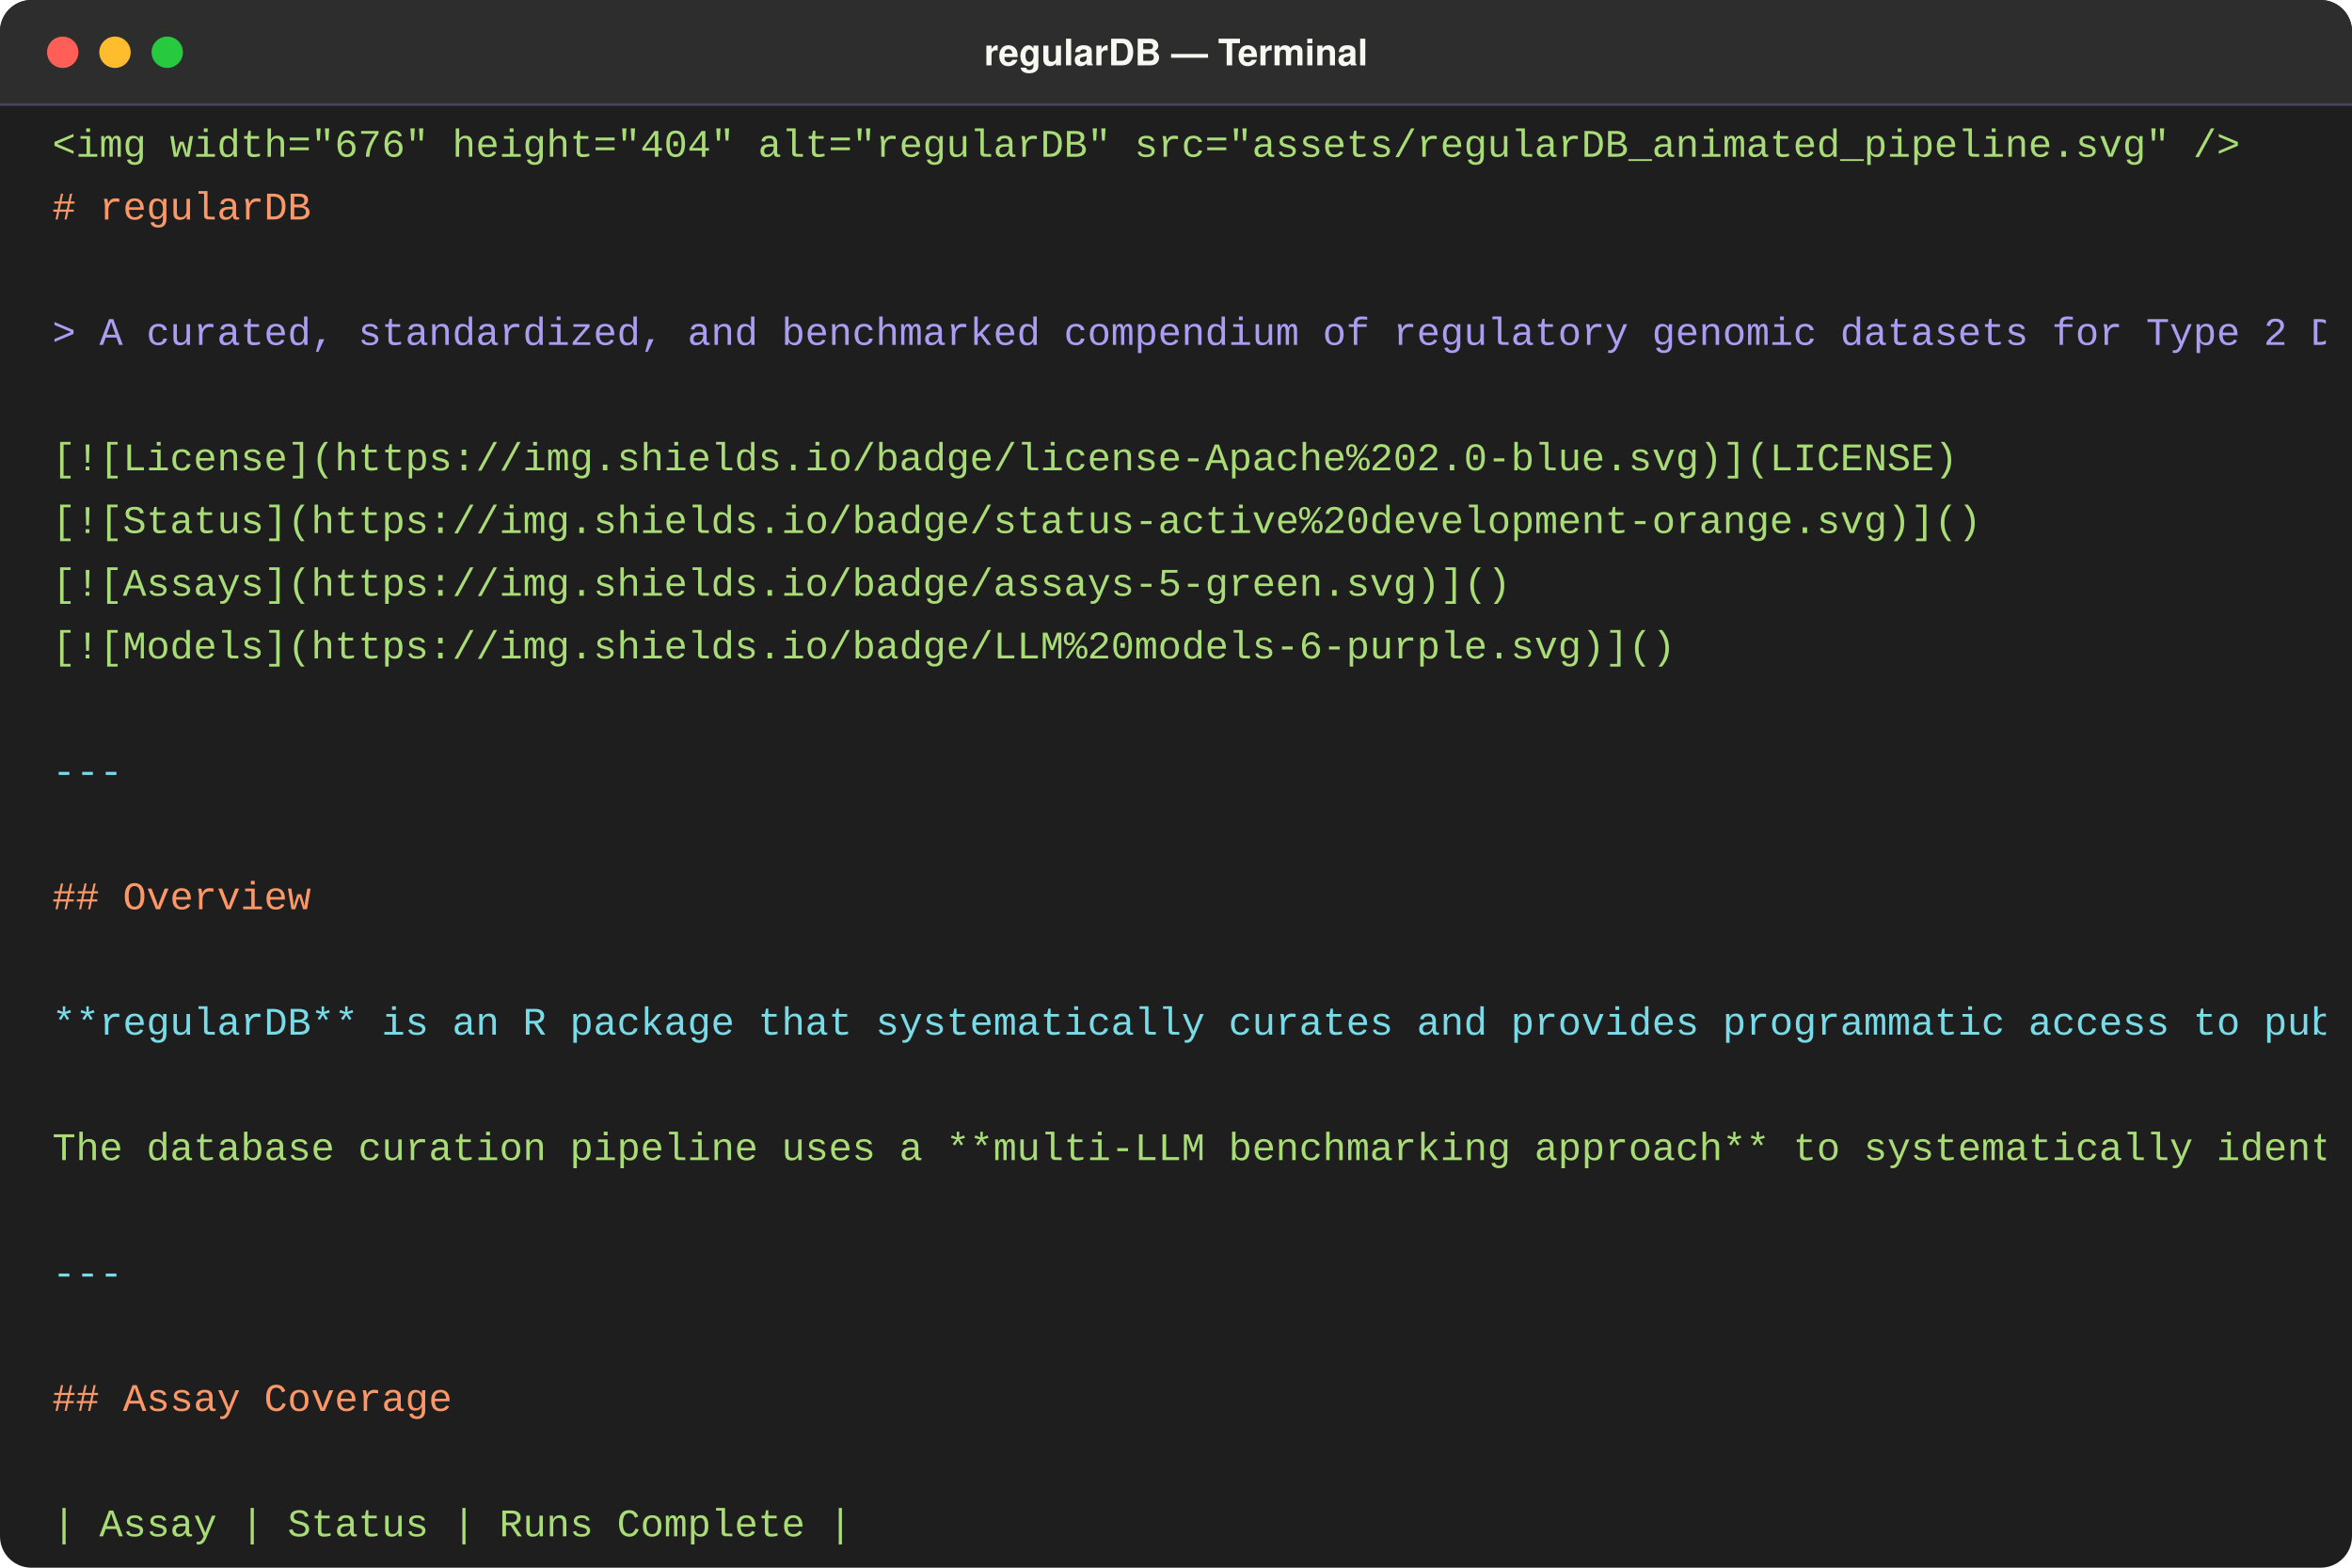
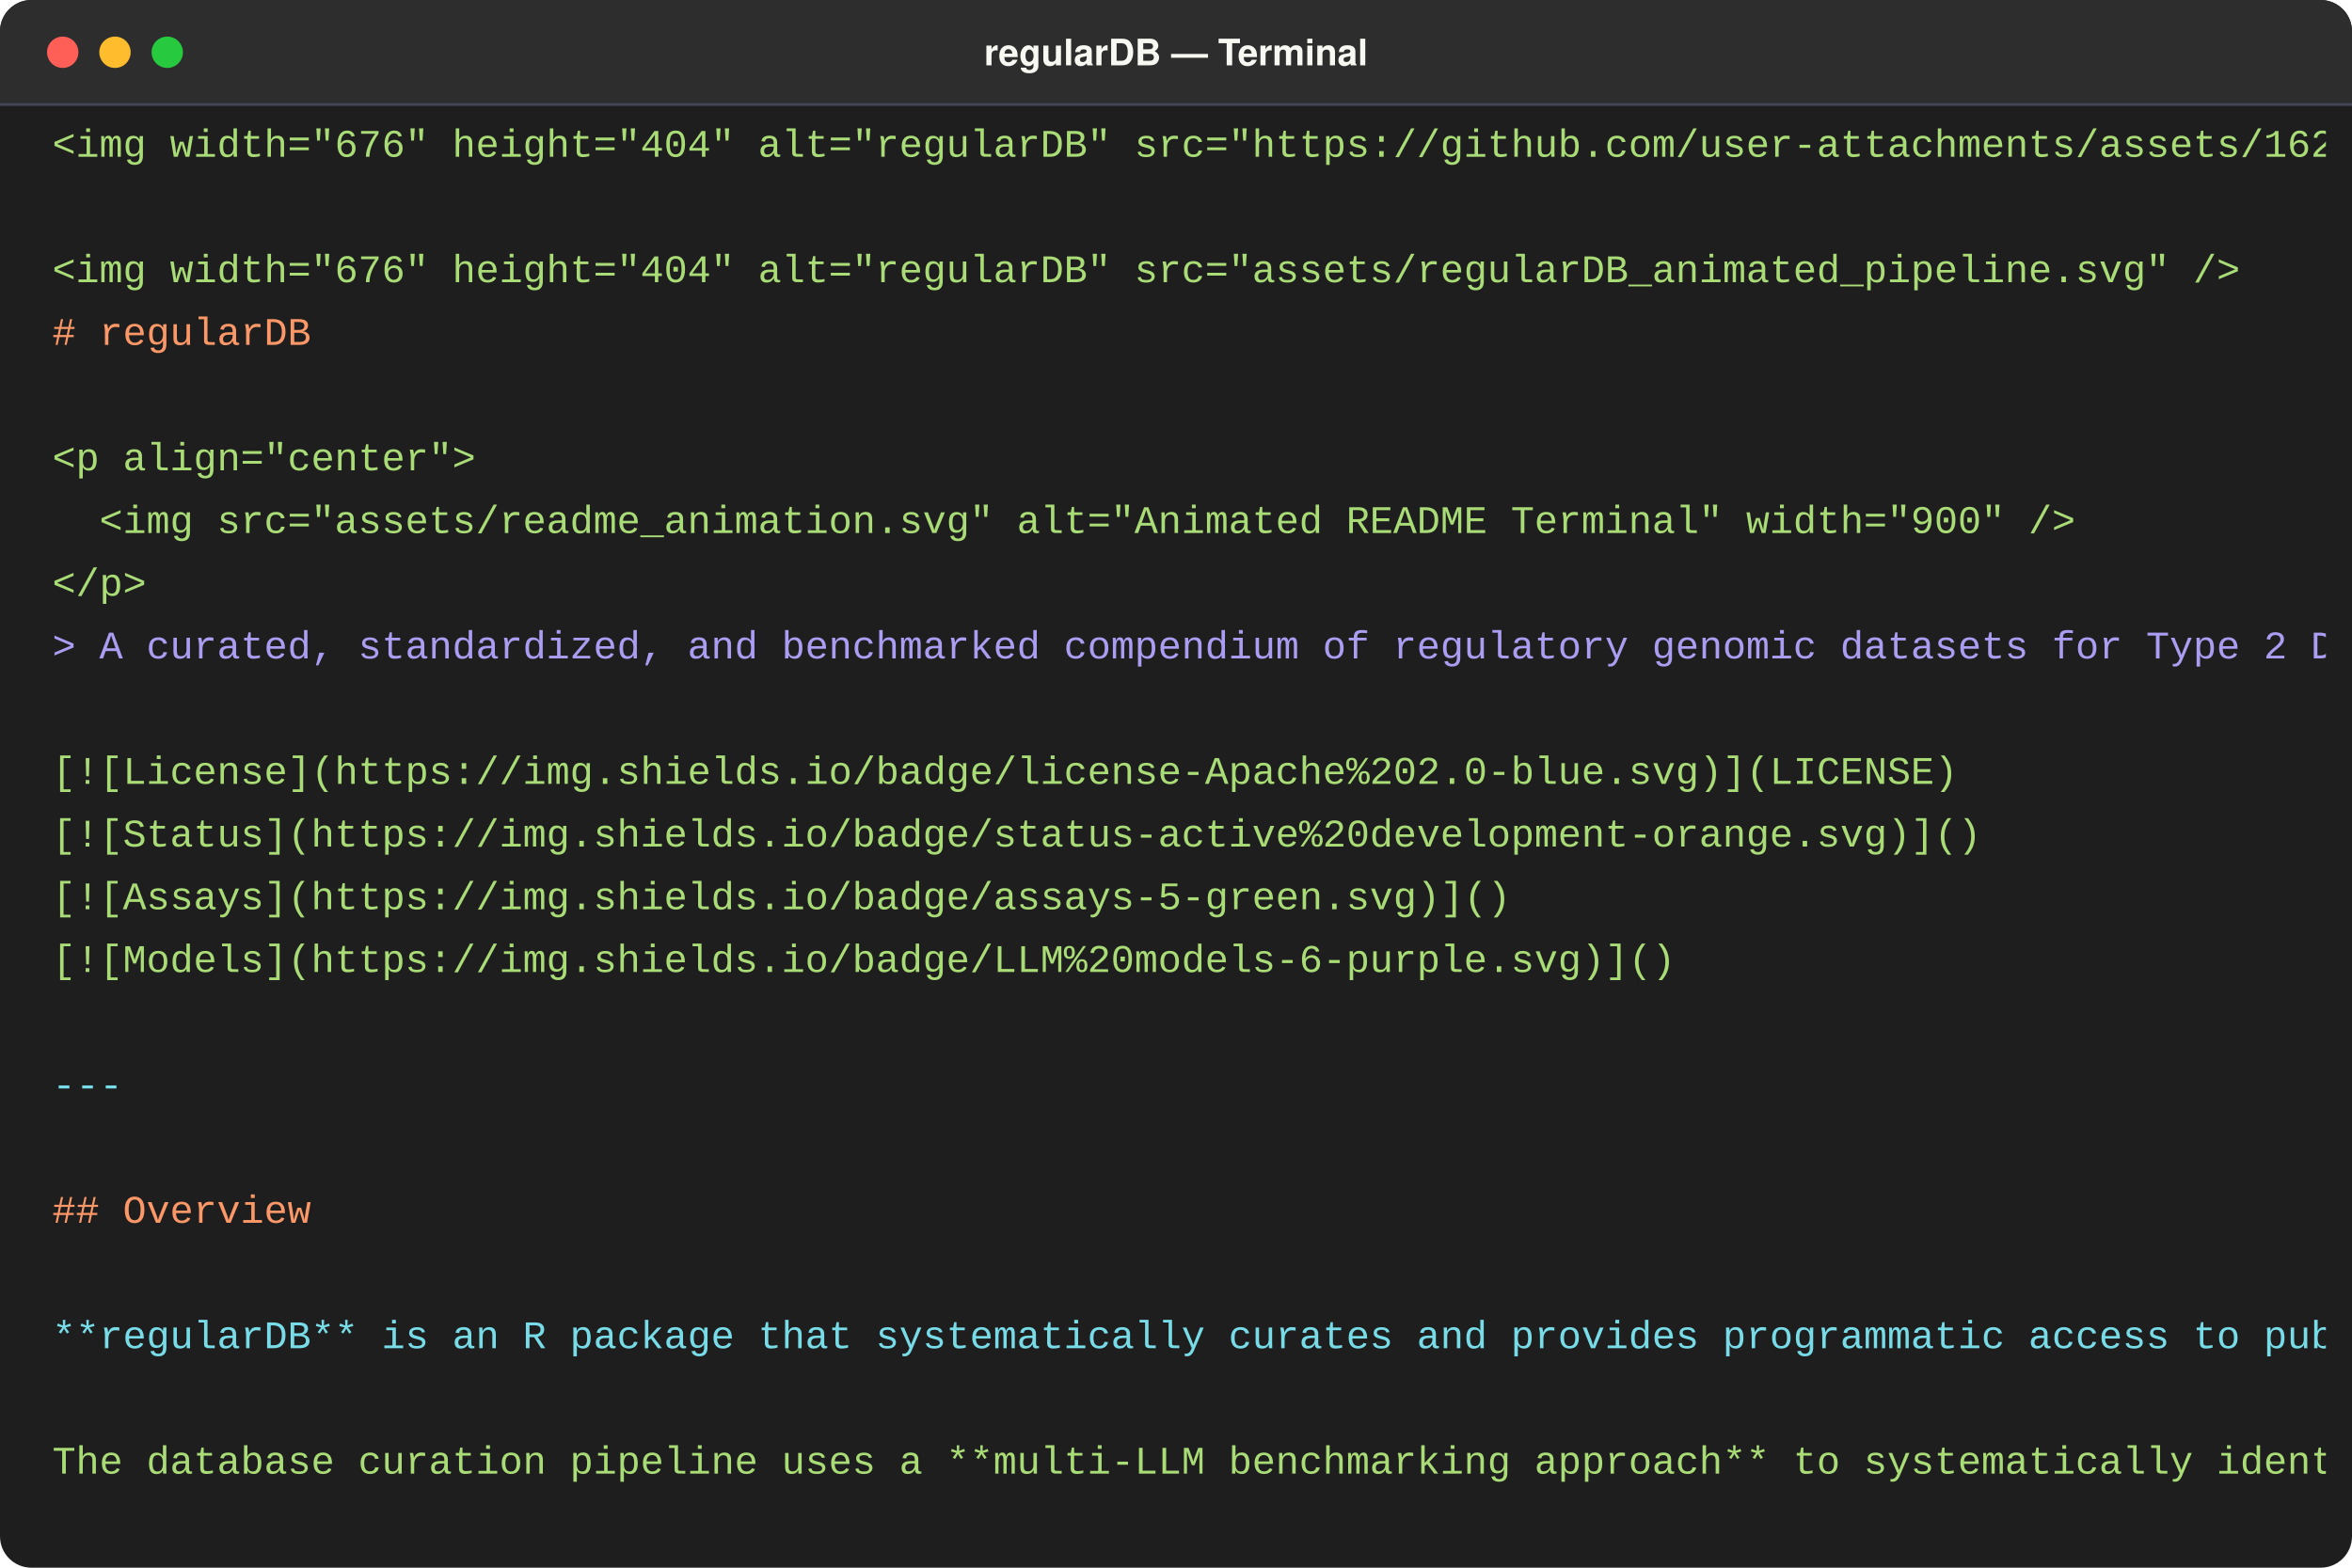
<svg xmlns="http://www.w3.org/2000/svg" viewBox="0 0 900 600" width="900" height="600">
  <style>
    .terminal { font-family: 'SFMono-Regular', Consolas, 'Liberation Mono', Menlo, monospace; font-size: 15px; fill: #A9DC76; }
    .header { font-family: -apple-system, BlinkMacSystemFont, "Segoe UI", Helvetica, Arial, sans-serif; font-size: 14px; fill: #f8f8f2; font-weight: 600; }
    .bg { fill: #1E1E1E; rx: 12px; }
    .topbar { fill: #2D2D2D; rx: 12px; }
    
    .dot-red { fill: #ff5f56; }
    .dot-yellow { fill: #ffbd2e; }
    .dot-green { fill: #27c93f; }
-     
-     .scroll-container { animation: scrollUp 100s linear infinite; }
-     @keyframes scrollUp {
-       0% { transform: translateY(560px); }
-       100% { transform: translateY(-3100px); }
-     }
  </style>
  <rect class="bg" width="100%" height="100%" />
  <svg x="0" y="40" width="900" height="560">
    <clipPath id="terminal-clip">
      <rect width="880" height="560" x="10" y="0" />
    </clipPath>
    <g clip-path="url(#terminal-clip)">
-       <g class="scroll-container">
-         <text x="20" y="20" style="fill: #A9DC76;" class="terminal" xml:space="preserve">&lt;img width="676" height="404" alt="regularDB" src="assets/regularDB_animated_pipeline.svg" /&gt;</text>
-         <text x="20" y="44" style="fill: #FC9867;" class="terminal" xml:space="preserve"># regularDB</text>
-         <text x="20" y="92" style="fill: #AB9DF2;" class="terminal" xml:space="preserve">&gt; A curated, standardized, and benchmarked compendium of regulatory genomic datasets for Type 2 Diabetes (T2D) research.</text>
-         <text x="20" y="140" style="fill: #A9DC76;" class="terminal" xml:space="preserve">[![License](https://img.shields.io/badge/license-Apache%202.0-blue.svg)](LICENSE)</text>
-         <text x="20" y="164" style="fill: #A9DC76;" class="terminal" xml:space="preserve">[![Status](https://img.shields.io/badge/status-active%20development-orange.svg)]()</text>
-         <text x="20" y="188" style="fill: #A9DC76;" class="terminal" xml:space="preserve">[![Assays](https://img.shields.io/badge/assays-5-green.svg)]()</text>
-         <text x="20" y="212" style="fill: #A9DC76;" class="terminal" xml:space="preserve">[![Models](https://img.shields.io/badge/LLM%20models-6-purple.svg)]()</text>
-         <text x="20" y="260" style="fill: #78DCE8;" class="terminal" xml:space="preserve">---</text>
-         <text x="20" y="308" style="fill: #FC9867;" class="terminal" xml:space="preserve">## Overview</text>
-         <text x="20" y="356" style="fill: #78DCE8;" class="terminal" xml:space="preserve">**regularDB** is an R package that systematically curates and provides programmatic access to public regulatory genomics databases relevant to Type 2 Diabetes (T2D). It enables researchers to discover, access, and benchmark epigenomics datasets — removing the barrier between biologists and high-quality regulatory data.</text>
-         <text x="20" y="404" style="fill: #A9DC76;" class="terminal" xml:space="preserve">The database curation pipeline uses a **multi-LLM benchmarking approach** to systematically identify, validate, and score public databases across five major epigenomics assay types.</text>
-         <text x="20" y="452" style="fill: #78DCE8;" class="terminal" xml:space="preserve">---</text>
-         <text x="20" y="500" style="fill: #FC9867;" class="terminal" xml:space="preserve">## Assay Coverage</text>
-         <text x="20" y="548" style="fill: #A9DC76;" class="terminal" xml:space="preserve">| Assay | Status | Runs Complete |</text>
-         <text x="20" y="572" style="fill: #A9DC76;" class="terminal" xml:space="preserve">|---|---|---|</text>
-         <text x="20" y="596" style="fill: #A9DC76;" class="terminal" xml:space="preserve">| ATAC-seq | In progress | 1 / 3 |</text>
-         <text x="20" y="620" style="fill: #A9DC76;" class="terminal" xml:space="preserve">| ChIP-seq | Pending | 0 / 3 |</text>
-         <text x="20" y="644" style="fill: #A9DC76;" class="terminal" xml:space="preserve">| CUT&amp;RUN | Pending | 0 / 3 |</text>
-         <text x="20" y="668" style="fill: #A9DC76;" class="terminal" xml:space="preserve">| DNA Methylation | Pending | 0 / 3 |</text>
-         <text x="20" y="692" style="fill: #A9DC76;" class="terminal" xml:space="preserve">| RNA-seq | Pending | 0 / 3 |</text>
-         <text x="20" y="740" style="fill: #78DCE8;" class="terminal" xml:space="preserve">---</text>
-         <text x="20" y="788" style="fill: #FC9867;" class="terminal" xml:space="preserve">## Curation Methodology</text>
-         <text x="20" y="836" style="fill: #A9DC76;" class="terminal" xml:space="preserve">Database curation follows a three-phase pipeline:</text>
-         <text x="20" y="884" style="fill: #78DCE8;" class="terminal" xml:space="preserve">**Phase 1 — Systematic Compilation**</text>
-         <text x="20" y="908" style="fill: #A9DC76;" class="terminal" xml:space="preserve">Six large language models (LLMs) are queried using five standardized prompt strategies to identify candidate databases for each assay type. All models receive identical prompts to ensure comparability.</text>
-         <text x="20" y="956" style="fill: #78DCE8;" class="terminal" xml:space="preserve">**Phase 2 — Reproducibility &amp; Hallucination Testing**</text>
-         <text x="20" y="980" style="fill: #A9DC76;" class="terminal" xml:space="preserve">Each prompt is run three times per model at temperature = 0. Databases are scored by consistency across runs:</text>
-         <text x="20" y="1028" style="fill: #78DCE8;" class="terminal" xml:space="preserve">- Appears in 3/3 runs → high confidence</text>
-         <text x="20" y="1052" style="fill: #78DCE8;" class="terminal" xml:space="preserve">- Appears in 2/3 runs → moderate confidence</text>
-         <text x="20" y="1076" style="fill: #78DCE8;" class="terminal" xml:space="preserve">- Appears in 1/3 runs → likely hallucinated</text>
-         <text x="20" y="1124" style="fill: #78DCE8;" class="terminal" xml:space="preserve">**Phase 3 — Manual Validation**</text>
-         <text x="20" y="1148" style="fill: #A9DC76;" class="terminal" xml:space="preserve">Surviving databases are verified for URL validity, data accessibility, metadata quality, and T2D relevance before inclusion in the package.</text>
-         <text x="20" y="1196" style="fill: #78DCE8;" class="terminal" xml:space="preserve">---</text>
-         <text x="20" y="1244" style="fill: #FC9867;" class="terminal" xml:space="preserve">## LLM Benchmark Panel</text>
-         <text x="20" y="1292" style="fill: #A9DC76;" class="terminal" xml:space="preserve">| Model | Developer | Query Method |</text>
-         <text x="20" y="1316" style="fill: #A9DC76;" class="terminal" xml:space="preserve">|---|---|---|</text>
-         <text x="20" y="1340" style="fill: #A9DC76;" class="terminal" xml:space="preserve">| Qwen | Alibaba | Manual |</text>
-         <text x="20" y="1364" style="fill: #A9DC76;" class="terminal" xml:space="preserve">| GLM5 | Zhipu AI | Manual |</text>
-         <text x="20" y="1388" style="fill: #A9DC76;" class="terminal" xml:space="preserve">| MiniMax-M2.7 | MiniMax | Manual |</text>
-         <text x="20" y="1412" style="fill: #A9DC76;" class="terminal" xml:space="preserve">| Gemini 3.1 | Google | Manual |</text>
-         <text x="20" y="1436" style="fill: #A9DC76;" class="terminal" xml:space="preserve">| Claude Opus 4.6 | Anthropic | API |</text>
-         <text x="20" y="1460" style="fill: #A9DC76;" class="terminal" xml:space="preserve">| GPT-4o | OpenAI | API |</text>
-         <text x="20" y="1508" style="fill: #78DCE8;" class="terminal" xml:space="preserve">---</text>
-         <text x="20" y="1556" style="fill: #FC9867;" class="terminal" xml:space="preserve">## Prompt Strategies</text>
-         <text x="20" y="1604" style="fill: #A9DC76;" class="terminal" xml:space="preserve">Each model is queried using five prompt engineering strategies:</text>
-         <text x="20" y="1652" style="fill: #A9DC76;" class="terminal" xml:space="preserve">1. **Zero-shot instruction** — direct instruction with output format constraints</text>
-         <text x="20" y="1676" style="fill: #A9DC76;" class="terminal" xml:space="preserve">2. **Few-shot format control** — example-guided output formatting</text>
-         <text x="20" y="1700" style="fill: #A9DC76;" class="terminal" xml:space="preserve">3. **Role-based precision boost** — bioinformatics expert persona framing</text>
-         <text x="20" y="1724" style="fill: #A9DC76;" class="terminal" xml:space="preserve">4. **Guided filtering (chain-of-thought)** — step-by-step reasoning over database properties</text>
-         <text x="20" y="1748" style="fill: #A9DC76;" class="terminal" xml:space="preserve">5. **Gap detection** — identifying databases absent from a known seed list</text>
-         <text x="20" y="1796" style="fill: #78DCE8;" class="terminal" xml:space="preserve">---</text>
-         <text x="20" y="1844" style="fill: #FC9867;" class="terminal" xml:space="preserve">## Repository Structure</text>
-         <text x="20" y="1892" style="fill: #A9DC76;" class="terminal" xml:space="preserve">```</text>
-         <text x="20" y="1916" style="fill: #A9DC76;" class="terminal" xml:space="preserve">regularDB/</text>
-         <text x="20" y="1940" style="fill: #A9DC76;" class="terminal" xml:space="preserve">├── ATACseq_DBs/          # Raw LLM outputs for ATAC-seq (3 runs × 6 models)</text>
-         <text x="20" y="1964" style="fill: #A9DC76;" class="terminal" xml:space="preserve">├── ChIPseq_DBs/          # Coming soon</text>
-         <text x="20" y="1988" style="fill: #A9DC76;" class="terminal" xml:space="preserve">├── CUTandRUN_DBs/        # Coming soon</text>
-         <text x="20" y="2012" style="fill: #A9DC76;" class="terminal" xml:space="preserve">├── DNAmethylation_DBs/   # Coming soon</text>
-         <text x="20" y="2036" style="fill: #A9DC76;" class="terminal" xml:space="preserve">├── RNAseq_DBs/           # Coming soon</text>
-         <text x="20" y="2060" style="fill: #A9DC76;" class="terminal" xml:space="preserve">├── LICENSE</text>
-         <text x="20" y="2084" style="fill: #A9DC76;" class="terminal" xml:space="preserve">└── README.md</text>
-         <text x="20" y="2108" style="fill: #A9DC76;" class="terminal" xml:space="preserve">```</text>
-         <text x="20" y="2156" style="fill: #A9DC76;" class="terminal" xml:space="preserve">Each assay folder contains CSV files per model per run, named as:</text>
-         <text x="20" y="2204" style="fill: #A9DC76;" class="terminal" xml:space="preserve">```</text>
-         <text x="20" y="2228" style="fill: #A9DC76;" class="terminal" xml:space="preserve">{Model}_{Assay}_Run{N}.csv</text>
-         <text x="20" y="2252" style="fill: #A9DC76;" class="terminal" xml:space="preserve">```</text>
-         <text x="20" y="2300" style="fill: #78DCE8;" class="terminal" xml:space="preserve">---</text>
-         <text x="20" y="2348" style="fill: #FC9867;" class="terminal" xml:space="preserve">## R Package</text>
-         <text x="20" y="2396" style="fill: #A9DC76;" class="terminal" xml:space="preserve">The regularDB R package (in development) will provide:</text>
-         <text x="20" y="2444" style="fill: #78DCE8;" class="terminal" xml:space="preserve">- `search_databases()` — query curated databases by assay type, tissue, or disease</text>
-         <text x="20" y="2468" style="fill: #78DCE8;" class="terminal" xml:space="preserve">- `get_metadata()` — retrieve standardized metadata for any listed database</text>
-         <text x="20" y="2492" style="fill: #78DCE8;" class="terminal" xml:space="preserve">- `benchmark_db()` — score database quality across QC, accessibility, and annotation metrics</text>
-         <text x="20" y="2516" style="fill: #78DCE8;" class="terminal" xml:space="preserve">- Direct access wrappers for major databases (GEO, ENCODE, CMDGA, PanKbase, HPAP, etc.)</text>
-         <text x="20" y="2564" style="fill: #78DCE8;" class="terminal" xml:space="preserve">---</text>
-         <text x="20" y="2612" style="fill: #FC9867;" class="terminal" xml:space="preserve">## Citation</text>
-         <text x="20" y="2660" style="fill: #A9DC76;" class="terminal" xml:space="preserve">If you use regularDB in your research, please cite:</text>
-         <text x="20" y="2708" style="fill: #AB9DF2;" class="terminal" xml:space="preserve">&gt; Bha, H. et al. (2026). regularDB: A curated compendium of regulatory genomic datasets for T2D research. *In preparation.*</text>
-         <text x="20" y="2756" style="fill: #78DCE8;" class="terminal" xml:space="preserve">---</text>
-         <text x="20" y="2804" style="fill: #FC9867;" class="terminal" xml:space="preserve">## License</text>
-         <text x="20" y="2852" style="fill: #A9DC76;" class="terminal" xml:space="preserve">This project is licensed under the [Apache License 2.0](LICENSE).</text>
-         <text x="20" y="2900" style="fill: #78DCE8;" class="terminal" xml:space="preserve">---</text>
-         <text x="20" y="2948" style="fill: #FC9867;" class="terminal" xml:space="preserve">## Contact</text>
-         <text x="20" y="2996" style="fill: #78DCE8;" class="terminal" xml:space="preserve">**BDB-Genomics** · [GitHub](https://github.com/BDB-Genomics)</text>
+       <g>
+         <animateTransform attributeName="transform" type="translate" from="0,560" to="0,-3220" dur="104s" repeatCount="indefinite" />
+         <text x="20" y="20" style="fill: #A9DC76;" class="terminal" xml:space="preserve">&lt;img width="676" height="404" alt="regularDB" src="https://github.com/user-attachments/assets/162f9807-6733-4436-a886-c1242429eed0" /&gt;</text>
+         <text x="20" y="68" style="fill: #A9DC76;" class="terminal" xml:space="preserve">&lt;img width="676" height="404" alt="regularDB" src="assets/regularDB_animated_pipeline.svg" /&gt;</text>
+         <text x="20" y="92" style="fill: #FC9867;" class="terminal" xml:space="preserve"># regularDB</text>
+         <text x="20" y="140" style="fill: #A9DC76;" class="terminal" xml:space="preserve">&lt;p align="center"&gt;</text>
+         <text x="20" y="164" style="fill: #A9DC76;" class="terminal" xml:space="preserve">  &lt;img src="assets/readme_animation.svg" alt="Animated README Terminal" width="900" /&gt;</text>
+         <text x="20" y="188" style="fill: #A9DC76;" class="terminal" xml:space="preserve">&lt;/p&gt;</text>
+         <text x="20" y="212" style="fill: #AB9DF2;" class="terminal" xml:space="preserve">&gt; A curated, standardized, and benchmarked compendium of regulatory genomic datasets for Type 2 Diabetes (T2D) research.</text>
+         <text x="20" y="260" style="fill: #A9DC76;" class="terminal" xml:space="preserve">[![License](https://img.shields.io/badge/license-Apache%202.0-blue.svg)](LICENSE)</text>
+         <text x="20" y="284" style="fill: #A9DC76;" class="terminal" xml:space="preserve">[![Status](https://img.shields.io/badge/status-active%20development-orange.svg)]()</text>
+         <text x="20" y="308" style="fill: #A9DC76;" class="terminal" xml:space="preserve">[![Assays](https://img.shields.io/badge/assays-5-green.svg)]()</text>
+         <text x="20" y="332" style="fill: #A9DC76;" class="terminal" xml:space="preserve">[![Models](https://img.shields.io/badge/LLM%20models-6-purple.svg)]()</text>
+         <text x="20" y="380" style="fill: #78DCE8;" class="terminal" xml:space="preserve">---</text>
+         <text x="20" y="428" style="fill: #FC9867;" class="terminal" xml:space="preserve">## Overview</text>
+         <text x="20" y="476" style="fill: #78DCE8;" class="terminal" xml:space="preserve">**regularDB** is an R package that systematically curates and provides programmatic access to public regulatory genomics databases relevant to Type 2 Diabetes (T2D). It enables researchers to discover, access, and benchmark epigenomics datasets — removing the barrier between biologists and high-quality regulatory data.</text>
+         <text x="20" y="524" style="fill: #A9DC76;" class="terminal" xml:space="preserve">The database curation pipeline uses a **multi-LLM benchmarking approach** to systematically identify, validate, and score public databases across five major epigenomics assay types.</text>
+         <text x="20" y="572" style="fill: #78DCE8;" class="terminal" xml:space="preserve">---</text>
+         <text x="20" y="620" style="fill: #FC9867;" class="terminal" xml:space="preserve">## Assay Coverage</text>
+         <text x="20" y="668" style="fill: #A9DC76;" class="terminal" xml:space="preserve">| Assay | Status | Runs Complete |</text>
+         <text x="20" y="692" style="fill: #A9DC76;" class="terminal" xml:space="preserve">|---|---|---|</text>
+         <text x="20" y="716" style="fill: #A9DC76;" class="terminal" xml:space="preserve">| ATAC-seq | In progress | 1 / 3 |</text>
+         <text x="20" y="740" style="fill: #A9DC76;" class="terminal" xml:space="preserve">| ChIP-seq | Pending | 0 / 3 |</text>
+         <text x="20" y="764" style="fill: #A9DC76;" class="terminal" xml:space="preserve">| CUT&amp;RUN | Pending | 0 / 3 |</text>
+         <text x="20" y="788" style="fill: #A9DC76;" class="terminal" xml:space="preserve">| DNA Methylation | Pending | 0 / 3 |</text>
+         <text x="20" y="812" style="fill: #A9DC76;" class="terminal" xml:space="preserve">| RNA-seq | Pending | 0 / 3 |</text>
+         <text x="20" y="860" style="fill: #78DCE8;" class="terminal" xml:space="preserve">---</text>
+         <text x="20" y="908" style="fill: #FC9867;" class="terminal" xml:space="preserve">## Curation Methodology</text>
+         <text x="20" y="956" style="fill: #A9DC76;" class="terminal" xml:space="preserve">Database curation follows a three-phase pipeline:</text>
+         <text x="20" y="1004" style="fill: #78DCE8;" class="terminal" xml:space="preserve">**Phase 1 — Systematic Compilation**</text>
+         <text x="20" y="1028" style="fill: #A9DC76;" class="terminal" xml:space="preserve">Six large language models (LLMs) are queried using five standardized prompt strategies to identify candidate databases for each assay type. All models receive identical prompts to ensure comparability.</text>
+         <text x="20" y="1076" style="fill: #78DCE8;" class="terminal" xml:space="preserve">**Phase 2 — Reproducibility &amp; Hallucination Testing**</text>
+         <text x="20" y="1100" style="fill: #A9DC76;" class="terminal" xml:space="preserve">Each prompt is run three times per model at temperature = 0. Databases are scored by consistency across runs:</text>
+         <text x="20" y="1148" style="fill: #78DCE8;" class="terminal" xml:space="preserve">- Appears in 3/3 runs → high confidence</text>
+         <text x="20" y="1172" style="fill: #78DCE8;" class="terminal" xml:space="preserve">- Appears in 2/3 runs → moderate confidence</text>
+         <text x="20" y="1196" style="fill: #78DCE8;" class="terminal" xml:space="preserve">- Appears in 1/3 runs → likely hallucinated</text>
+         <text x="20" y="1244" style="fill: #78DCE8;" class="terminal" xml:space="preserve">**Phase 3 — Manual Validation**</text>
+         <text x="20" y="1268" style="fill: #A9DC76;" class="terminal" xml:space="preserve">Surviving databases are verified for URL validity, data accessibility, metadata quality, and T2D relevance before inclusion in the package.</text>
+         <text x="20" y="1316" style="fill: #78DCE8;" class="terminal" xml:space="preserve">---</text>
+         <text x="20" y="1364" style="fill: #FC9867;" class="terminal" xml:space="preserve">## LLM Benchmark Panel</text>
+         <text x="20" y="1412" style="fill: #A9DC76;" class="terminal" xml:space="preserve">| Model | Developer | Query Method |</text>
+         <text x="20" y="1436" style="fill: #A9DC76;" class="terminal" xml:space="preserve">|---|---|---|</text>
+         <text x="20" y="1460" style="fill: #A9DC76;" class="terminal" xml:space="preserve">| Qwen | Alibaba | Manual |</text>
+         <text x="20" y="1484" style="fill: #A9DC76;" class="terminal" xml:space="preserve">| GLM5 | Zhipu AI | Manual |</text>
+         <text x="20" y="1508" style="fill: #A9DC76;" class="terminal" xml:space="preserve">| MiniMax-M2.7 | MiniMax | Manual |</text>
+         <text x="20" y="1532" style="fill: #A9DC76;" class="terminal" xml:space="preserve">| Gemini 3.1 | Google | Manual |</text>
+         <text x="20" y="1556" style="fill: #A9DC76;" class="terminal" xml:space="preserve">| Claude Opus 4.6 | Anthropic | API |</text>
+         <text x="20" y="1580" style="fill: #A9DC76;" class="terminal" xml:space="preserve">| GPT-4o | OpenAI | API |</text>
+         <text x="20" y="1628" style="fill: #78DCE8;" class="terminal" xml:space="preserve">---</text>
+         <text x="20" y="1676" style="fill: #FC9867;" class="terminal" xml:space="preserve">## Prompt Strategies</text>
+         <text x="20" y="1724" style="fill: #A9DC76;" class="terminal" xml:space="preserve">Each model is queried using five prompt engineering strategies:</text>
+         <text x="20" y="1772" style="fill: #A9DC76;" class="terminal" xml:space="preserve">1. **Zero-shot instruction** — direct instruction with output format constraints</text>
+         <text x="20" y="1796" style="fill: #A9DC76;" class="terminal" xml:space="preserve">2. **Few-shot format control** — example-guided output formatting</text>
+         <text x="20" y="1820" style="fill: #A9DC76;" class="terminal" xml:space="preserve">3. **Role-based precision boost** — bioinformatics expert persona framing</text>
+         <text x="20" y="1844" style="fill: #A9DC76;" class="terminal" xml:space="preserve">4. **Guided filtering (chain-of-thought)** — step-by-step reasoning over database properties</text>
+         <text x="20" y="1868" style="fill: #A9DC76;" class="terminal" xml:space="preserve">5. **Gap detection** — identifying databases absent from a known seed list</text>
+         <text x="20" y="1916" style="fill: #78DCE8;" class="terminal" xml:space="preserve">---</text>
+         <text x="20" y="1964" style="fill: #FC9867;" class="terminal" xml:space="preserve">## Repository Structure</text>
+         <text x="20" y="2012" style="fill: #A9DC76;" class="terminal" xml:space="preserve">```</text>
+         <text x="20" y="2036" style="fill: #A9DC76;" class="terminal" xml:space="preserve">regularDB/</text>
+         <text x="20" y="2060" style="fill: #A9DC76;" class="terminal" xml:space="preserve">├── ATACseq_DBs/          # Raw LLM outputs for ATAC-seq (3 runs × 6 models)</text>
+         <text x="20" y="2084" style="fill: #A9DC76;" class="terminal" xml:space="preserve">├── ChIPseq_DBs/          # Coming soon</text>
+         <text x="20" y="2108" style="fill: #A9DC76;" class="terminal" xml:space="preserve">├── CUTandRUN_DBs/        # Coming soon</text>
+         <text x="20" y="2132" style="fill: #A9DC76;" class="terminal" xml:space="preserve">├── DNAmethylation_DBs/   # Coming soon</text>
+         <text x="20" y="2156" style="fill: #A9DC76;" class="terminal" xml:space="preserve">├── RNAseq_DBs/           # Coming soon</text>
+         <text x="20" y="2180" style="fill: #A9DC76;" class="terminal" xml:space="preserve">├── LICENSE</text>
+         <text x="20" y="2204" style="fill: #A9DC76;" class="terminal" xml:space="preserve">└── README.md</text>
+         <text x="20" y="2228" style="fill: #A9DC76;" class="terminal" xml:space="preserve">```</text>
+         <text x="20" y="2276" style="fill: #A9DC76;" class="terminal" xml:space="preserve">Each assay folder contains CSV files per model per run, named as:</text>
+         <text x="20" y="2324" style="fill: #A9DC76;" class="terminal" xml:space="preserve">```</text>
+         <text x="20" y="2348" style="fill: #A9DC76;" class="terminal" xml:space="preserve">{Model}_{Assay}_Run{N}.csv</text>
+         <text x="20" y="2372" style="fill: #A9DC76;" class="terminal" xml:space="preserve">```</text>
+         <text x="20" y="2420" style="fill: #78DCE8;" class="terminal" xml:space="preserve">---</text>
+         <text x="20" y="2468" style="fill: #FC9867;" class="terminal" xml:space="preserve">## R Package</text>
+         <text x="20" y="2516" style="fill: #A9DC76;" class="terminal" xml:space="preserve">The regularDB R package (in development) will provide:</text>
+         <text x="20" y="2564" style="fill: #78DCE8;" class="terminal" xml:space="preserve">- `search_databases()` — query curated databases by assay type, tissue, or disease</text>
+         <text x="20" y="2588" style="fill: #78DCE8;" class="terminal" xml:space="preserve">- `get_metadata()` — retrieve standardized metadata for any listed database</text>
+         <text x="20" y="2612" style="fill: #78DCE8;" class="terminal" xml:space="preserve">- `benchmark_db()` — score database quality across QC, accessibility, and annotation metrics</text>
+         <text x="20" y="2636" style="fill: #78DCE8;" class="terminal" xml:space="preserve">- Direct access wrappers for major databases (GEO, ENCODE, CMDGA, PanKbase, HPAP, etc.)</text>
+         <text x="20" y="2684" style="fill: #78DCE8;" class="terminal" xml:space="preserve">---</text>
+         <text x="20" y="2732" style="fill: #FC9867;" class="terminal" xml:space="preserve">## Citation</text>
+         <text x="20" y="2780" style="fill: #A9DC76;" class="terminal" xml:space="preserve">If you use regularDB in your research, please cite:</text>
+         <text x="20" y="2828" style="fill: #AB9DF2;" class="terminal" xml:space="preserve">&gt; Bha, H. et al. (2026). regularDB: A curated compendium of regulatory genomic datasets for T2D research. *In preparation.*</text>
+         <text x="20" y="2876" style="fill: #78DCE8;" class="terminal" xml:space="preserve">---</text>
+         <text x="20" y="2924" style="fill: #FC9867;" class="terminal" xml:space="preserve">## License</text>
+         <text x="20" y="2972" style="fill: #A9DC76;" class="terminal" xml:space="preserve">This project is licensed under the [Apache License 2.0](LICENSE).</text>
+         <text x="20" y="3020" style="fill: #78DCE8;" class="terminal" xml:space="preserve">---</text>
+         <text x="20" y="3068" style="fill: #FC9867;" class="terminal" xml:space="preserve">## Contact</text>
+         <text x="20" y="3116" style="fill: #78DCE8;" class="terminal" xml:space="preserve">**BDB-Genomics** · [GitHub](https://github.com/BDB-Genomics)</text>
      </g>
    </g>
  </svg>
  <path class="topbar" d="M0,12 v28 h900 v-28 a12,12 0 0,0 -12,-12 H12 a12,12 0 0,0 -12,12 Z" />
  <line x1="0" y1="40" x2="900" y2="40" stroke="#44475a" stroke-width="1" />
  <circle cx="24" cy="20" r="6" class="dot-red" />
  <circle cx="44" cy="20" r="6" class="dot-yellow" />
  <circle cx="64" cy="20" r="6" class="dot-green" />
  <text x="450" y="25" text-anchor="middle" class="header">regularDB — Terminal</text>
</svg>
